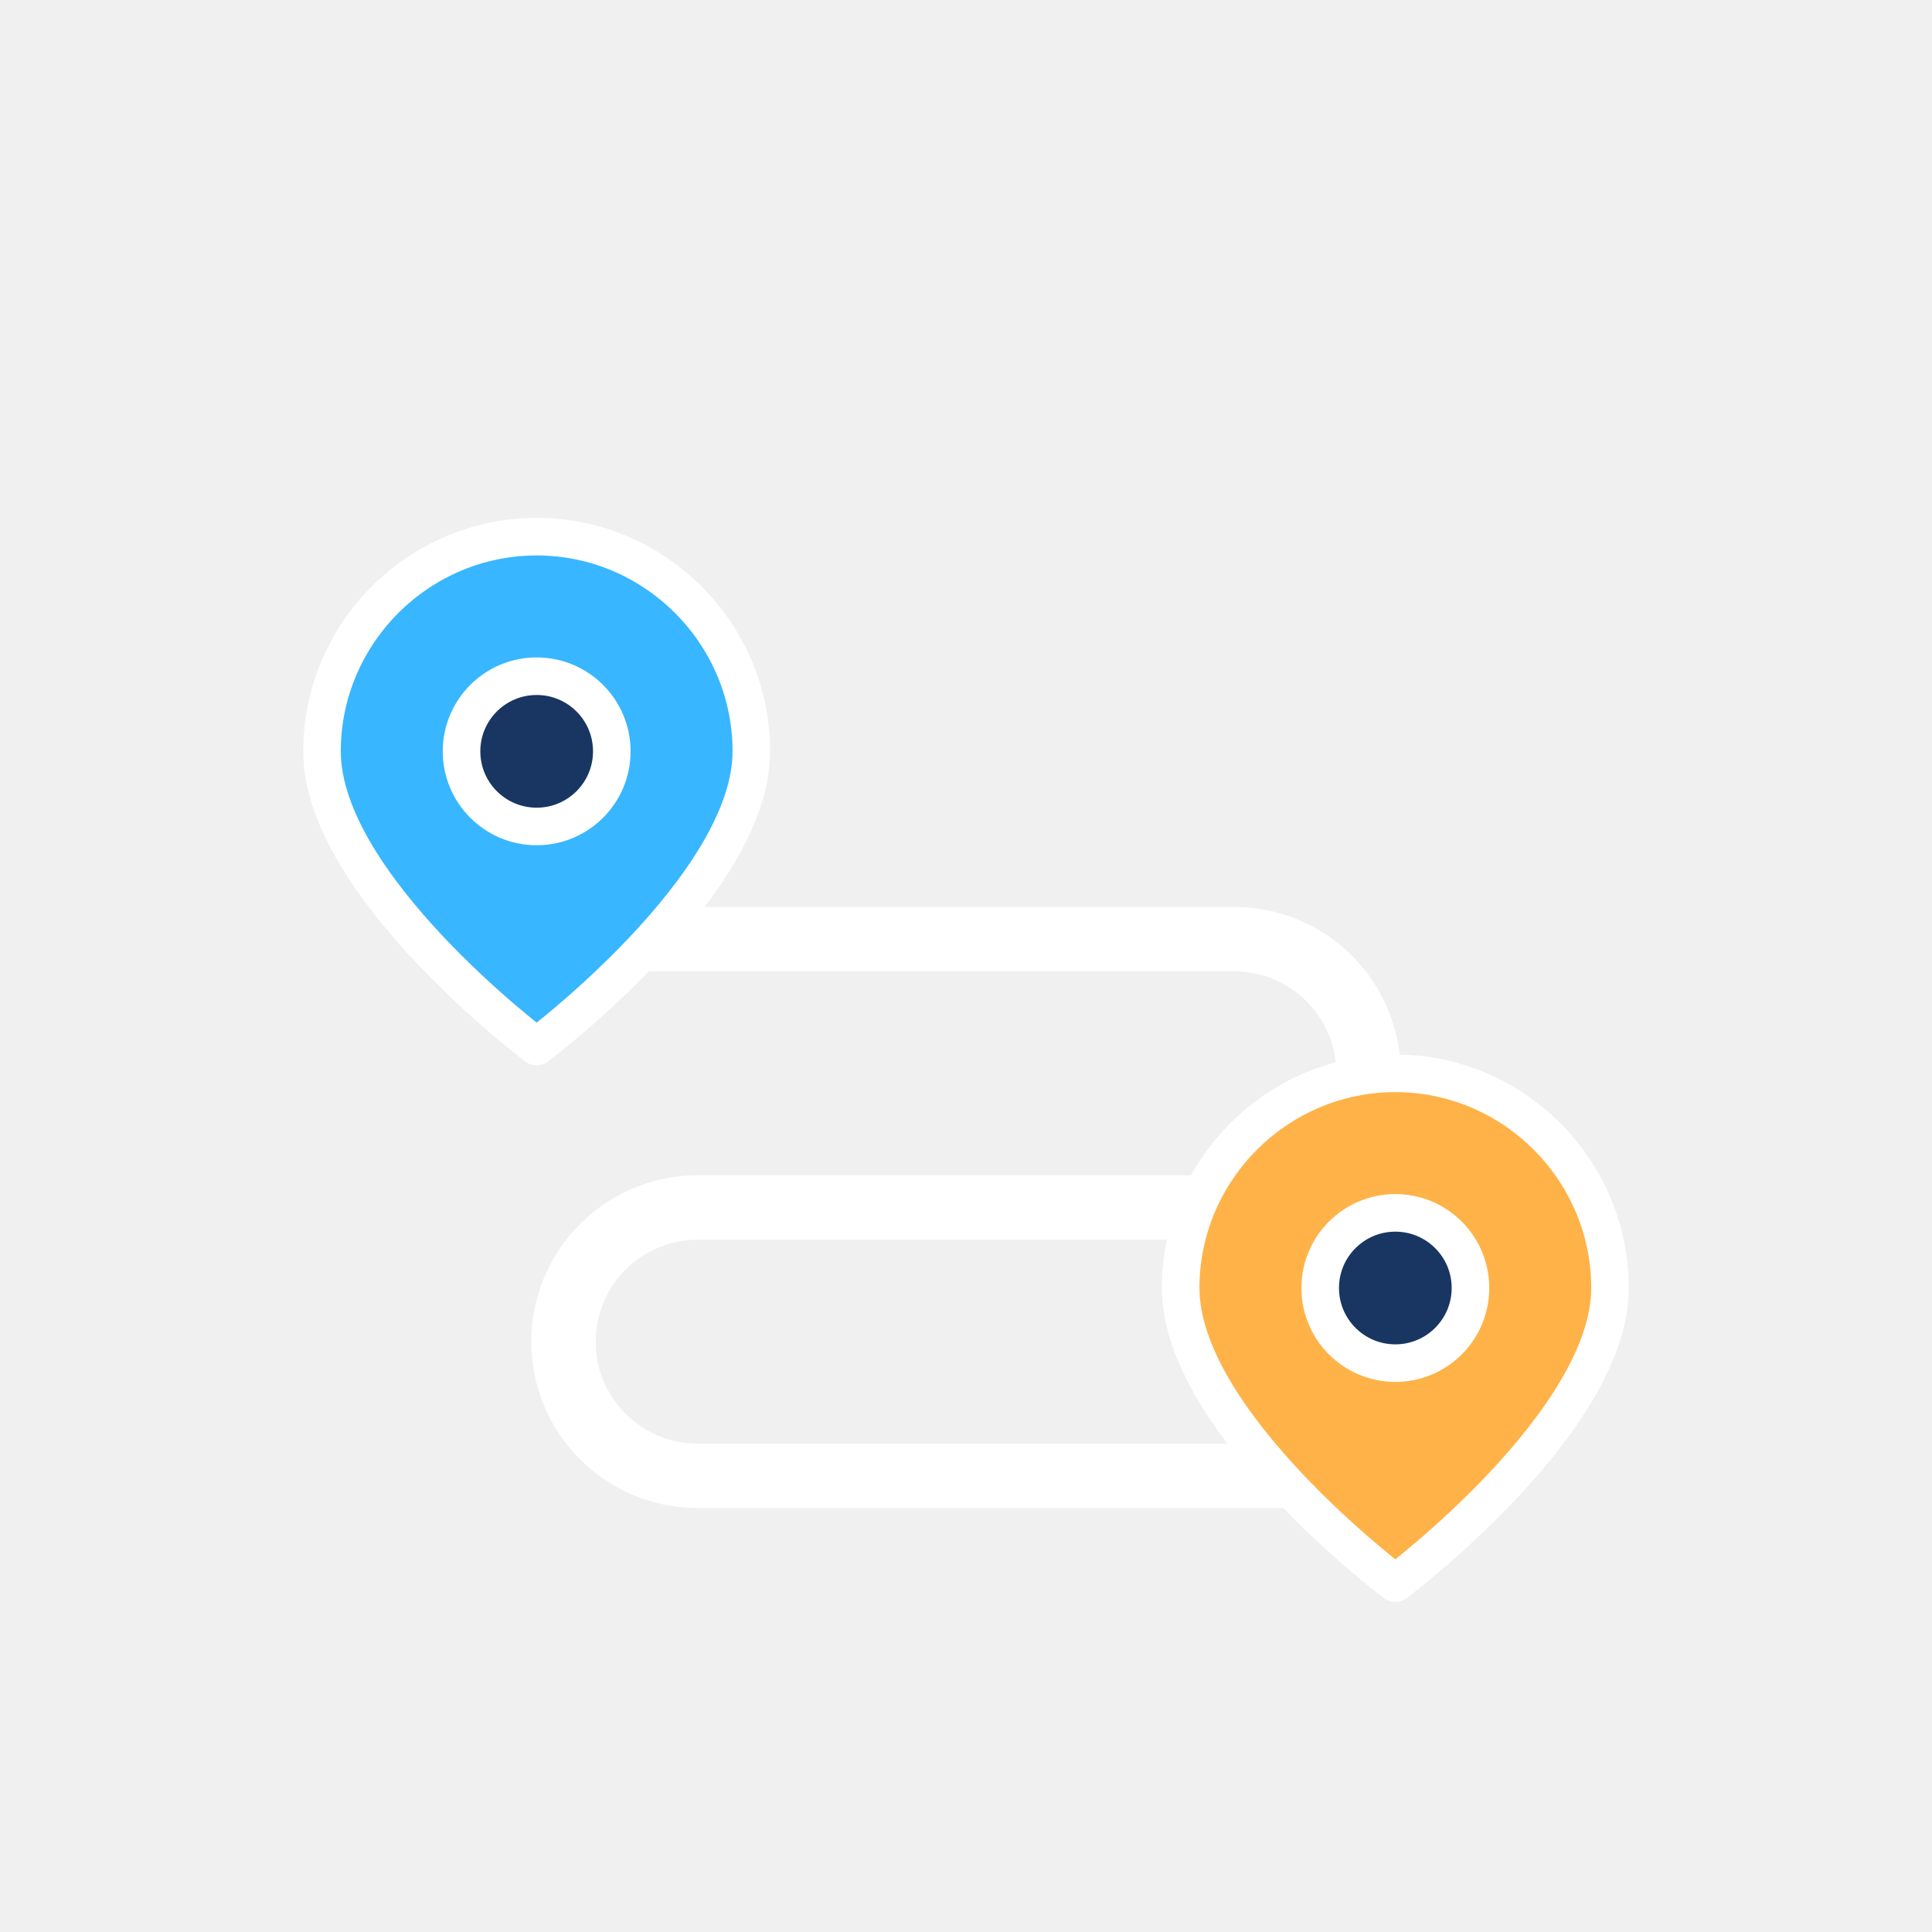
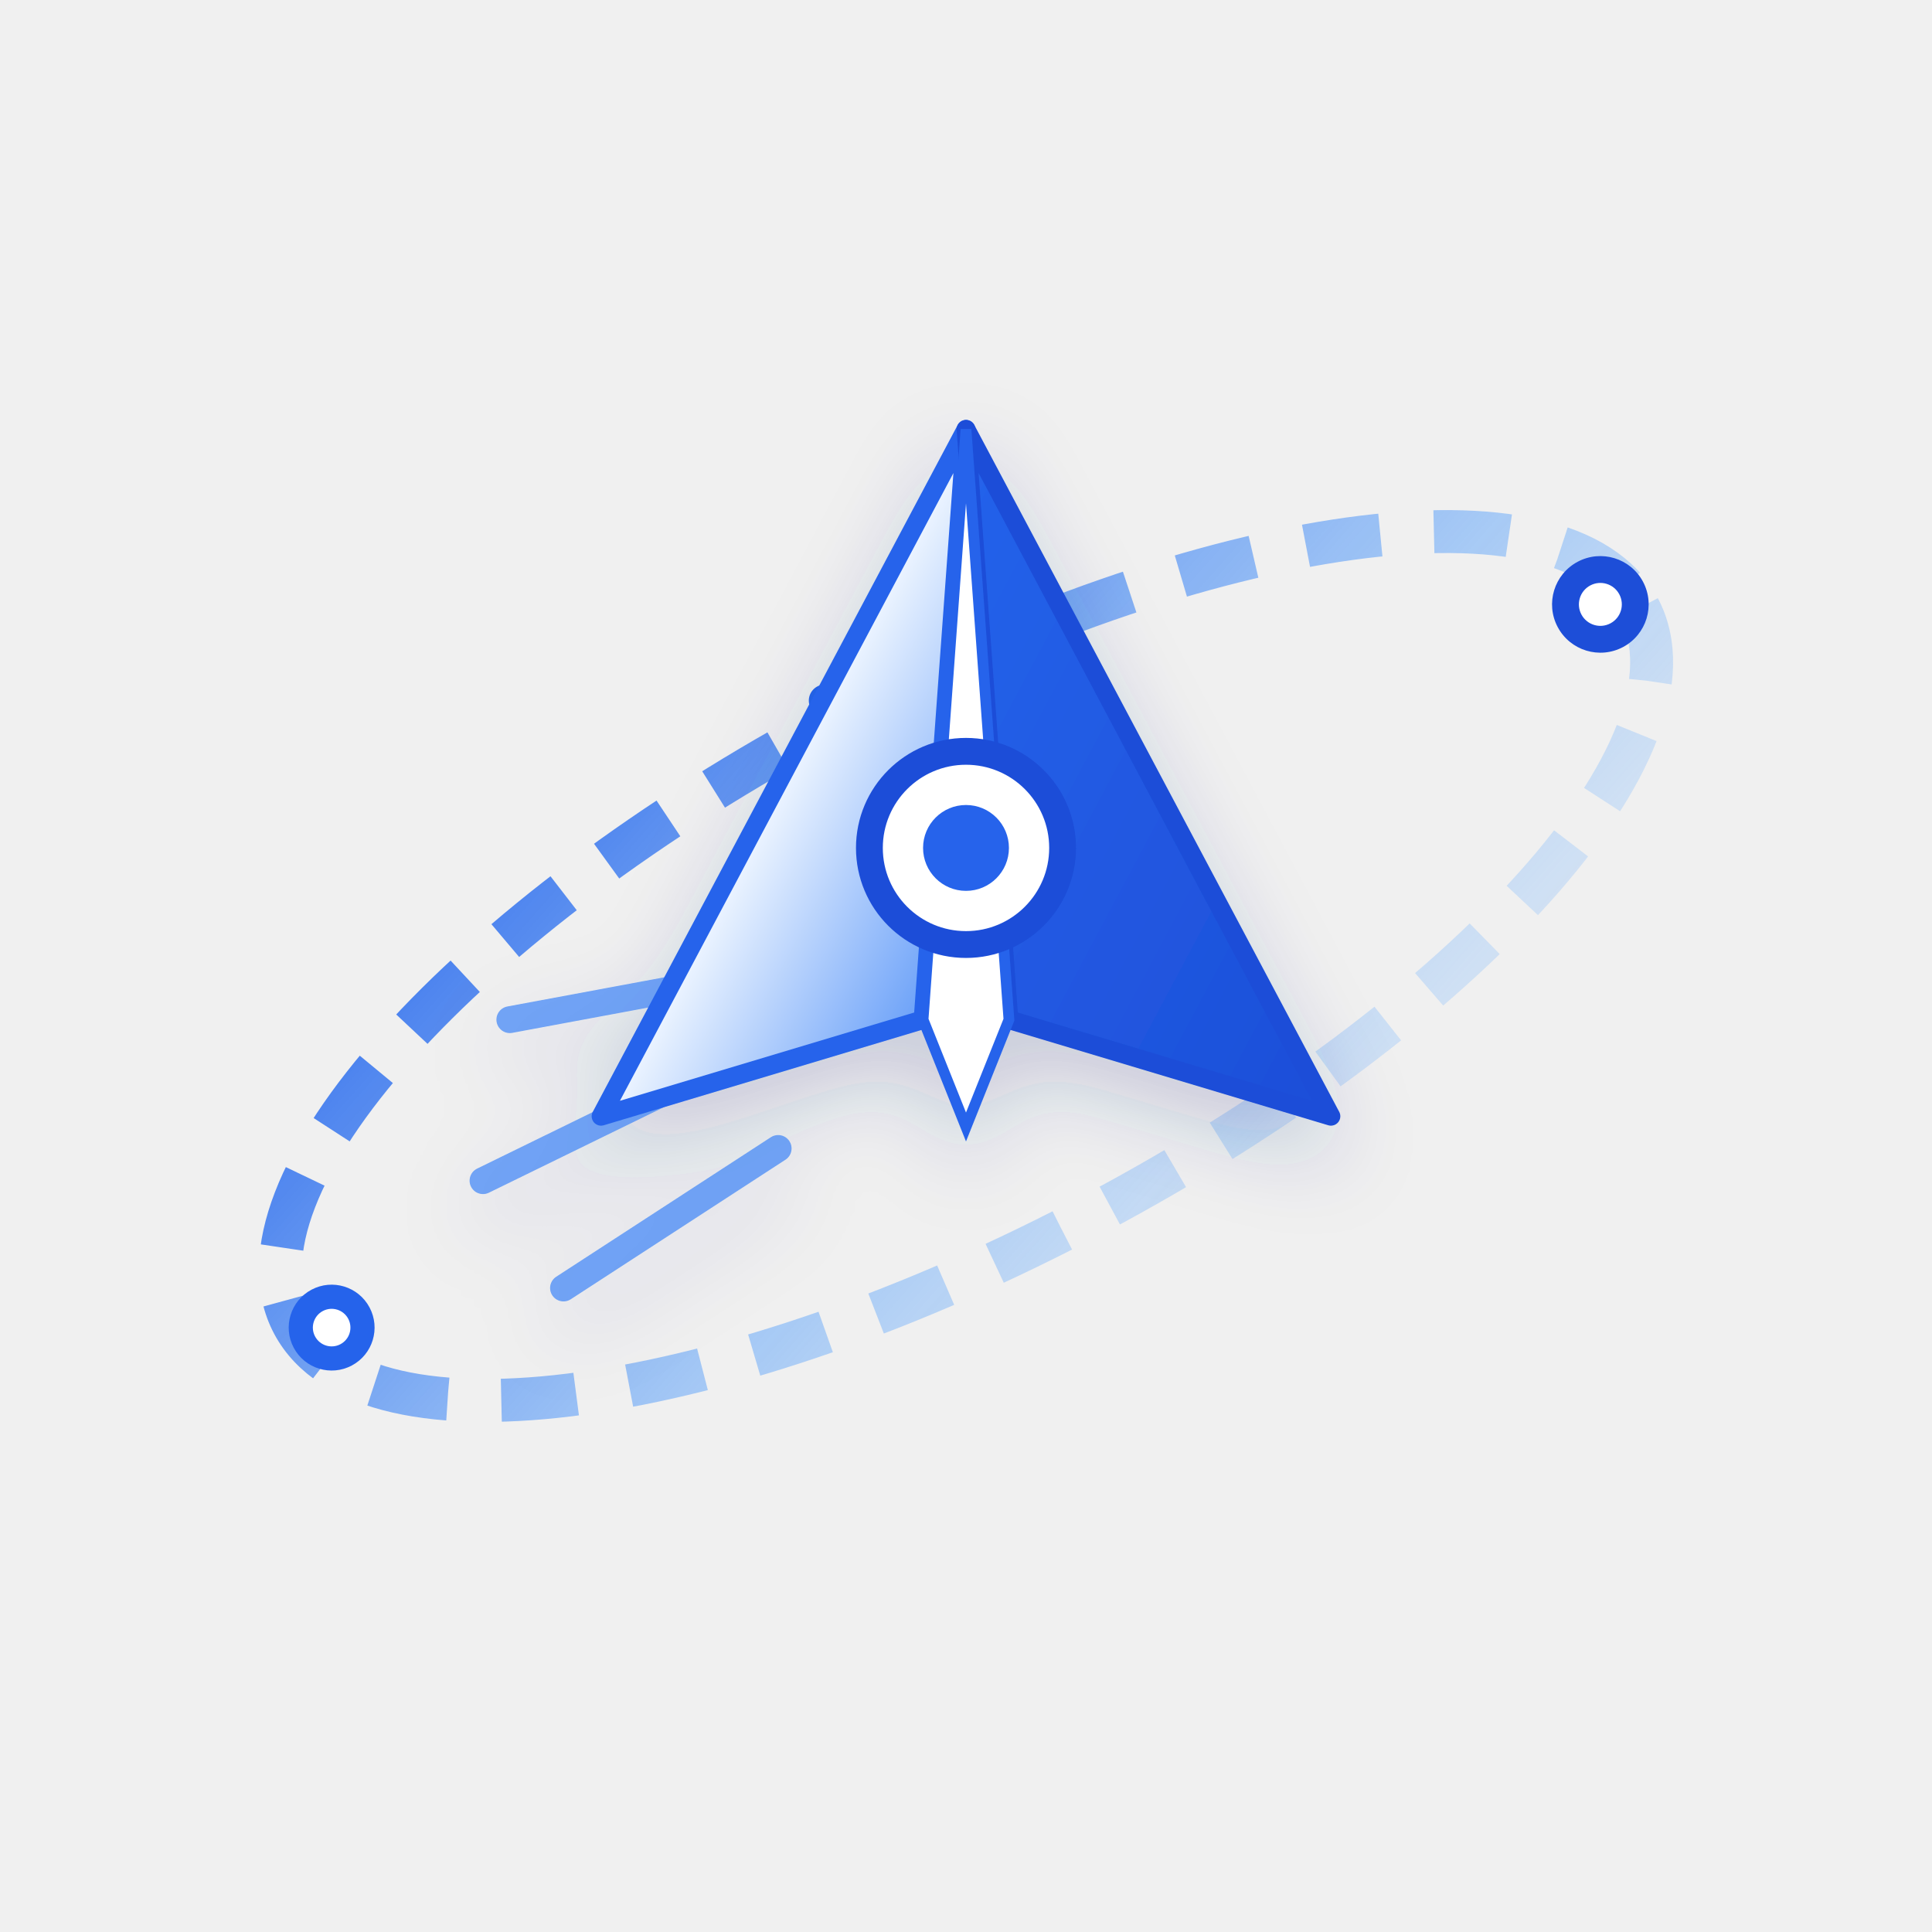
<svg xmlns="http://www.w3.org/2000/svg" viewBox="0 0 360 360" width="100%" height="100%">
-   <path d="M 110,175        L 230,175        A 25,25 0 0,1 230,225        L 130,225        A 25,25 0 0,0 130,275        L 260,275" fill="none" stroke="#ffffff" stroke-width="12" stroke-linecap="round" stroke-linejoin="round" />
-   <g transform="translate(100, 140)">
-     <path d="M 0,-40          C 22,-40 40,-22 40,0          C 40,25 0,55 0,55          C 0,55 -40,25 -40,0          C -40,-22 -22,-40 0,-40 Z" fill="#38b6ff" stroke="#ffffff" stroke-width="7" stroke-linejoin="round" />
-     <circle cx="0" cy="0" r="14" fill="#183661" stroke="#ffffff" stroke-width="7" />
+   <defs>
+     <linearGradient id="blueWingGrad" x1="0%" y1="0%" x2="100%" y2="100%">
+       <stop offset="0%" stop-color="#ffffff" />
+       <stop offset="50%" stop-color="#eff6ff" />
+       <stop offset="100%" stop-color="#3b82f6" />
+     </linearGradient>
+     <linearGradient id="blueCoreGrad" x1="0%" y1="0%" x2="100%" y2="100%">
+       <stop offset="0%" stop-color="#2563eb" />
+       <stop offset="100%" stop-color="#1d4ed8" />
+     </linearGradient>
+     <linearGradient id="blueOrbitGrad" x1="0%" y1="0%" x2="100%" y2="100%">
+       <stop offset="0%" stop-color="#2563eb" stop-opacity="0.95" />
+       <stop offset="60%" stop-color="#60a5fa" stop-opacity="0.5" />
+       <stop offset="100%" stop-color="#93c5fd" stop-opacity="0.2" />
+     </linearGradient>
+     <filter id="cleanShadow" x="-20%" y="-20%" width="140%" height="140%">
+       <feDropShadow dx="0" dy="6" stdDeviation="8" flood-color="#1e3a8a" flood-opacity="0.2" />
+     </filter>
+   </defs>
+   <g transform="translate(180, 180) rotate(-28)">
+     <ellipse cx="0" cy="0" rx="142" ry="52" fill="none" stroke="url(#blueOrbitGrad)" stroke-width="8" stroke-dasharray="14 10" />
+     <line x1="0" y1="-56" x2="0" y2="-44" stroke="#2563eb" stroke-width="6" stroke-linecap="round" />
+     <circle cx="-136" cy="4" r="8" fill="#2563eb" />
+     <circle cx="-136" cy="4" r="3.5" fill="#ffffff" />
+     <circle cx="136" cy="-4" r="9" fill="#1d4ed8" />
+     <circle cx="136" cy="-4" r="4" fill="#ffffff" />
  </g>
-   <g transform="translate(260, 240)">
-     <path d="M 0,-40          C 22,-40 40,-22 40,0          C 40,25 0,55 0,55          C 0,55 -40,25 -40,0          C -40,-22 -22,-40 0,-40 Z" fill="#ffb247" stroke="#ffffff" stroke-width="7" stroke-linejoin="round" />
-     <circle cx="0" cy="0" r="14" fill="#183661" stroke="#ffffff" stroke-width="7" />
+   <g transform="translate(180, 172)" filter="url(#cleanShadow)">
+     <path d="M -90,48 L -45,26 M -75,68 L -35,42 M -85,18 L -42,10" stroke="#3b82f6" stroke-width="5" stroke-linecap="round" opacity="0.7" />
+     <polygon points="0,-92 -68,36 -8,18" fill="url(#blueWingGrad)" stroke="#2563eb" stroke-width="3.5" stroke-linejoin="round" />
+     <polygon points="0,-92 68,36 8,18" fill="url(#blueCoreGrad)" stroke="#1d4ed8" stroke-width="3.5" stroke-linejoin="round" />
+     <polygon points="0,-92 -8,18 0,38 8,18" fill="#ffffff" stroke="#2563eb" stroke-width="2" />
+     <circle cx="0" cy="-14" r="18" fill="#ffffff" stroke="#1d4ed8" stroke-width="5" />
+     <circle cx="0" cy="-14" r="8" fill="#2563eb" />
  </g>
</svg>
